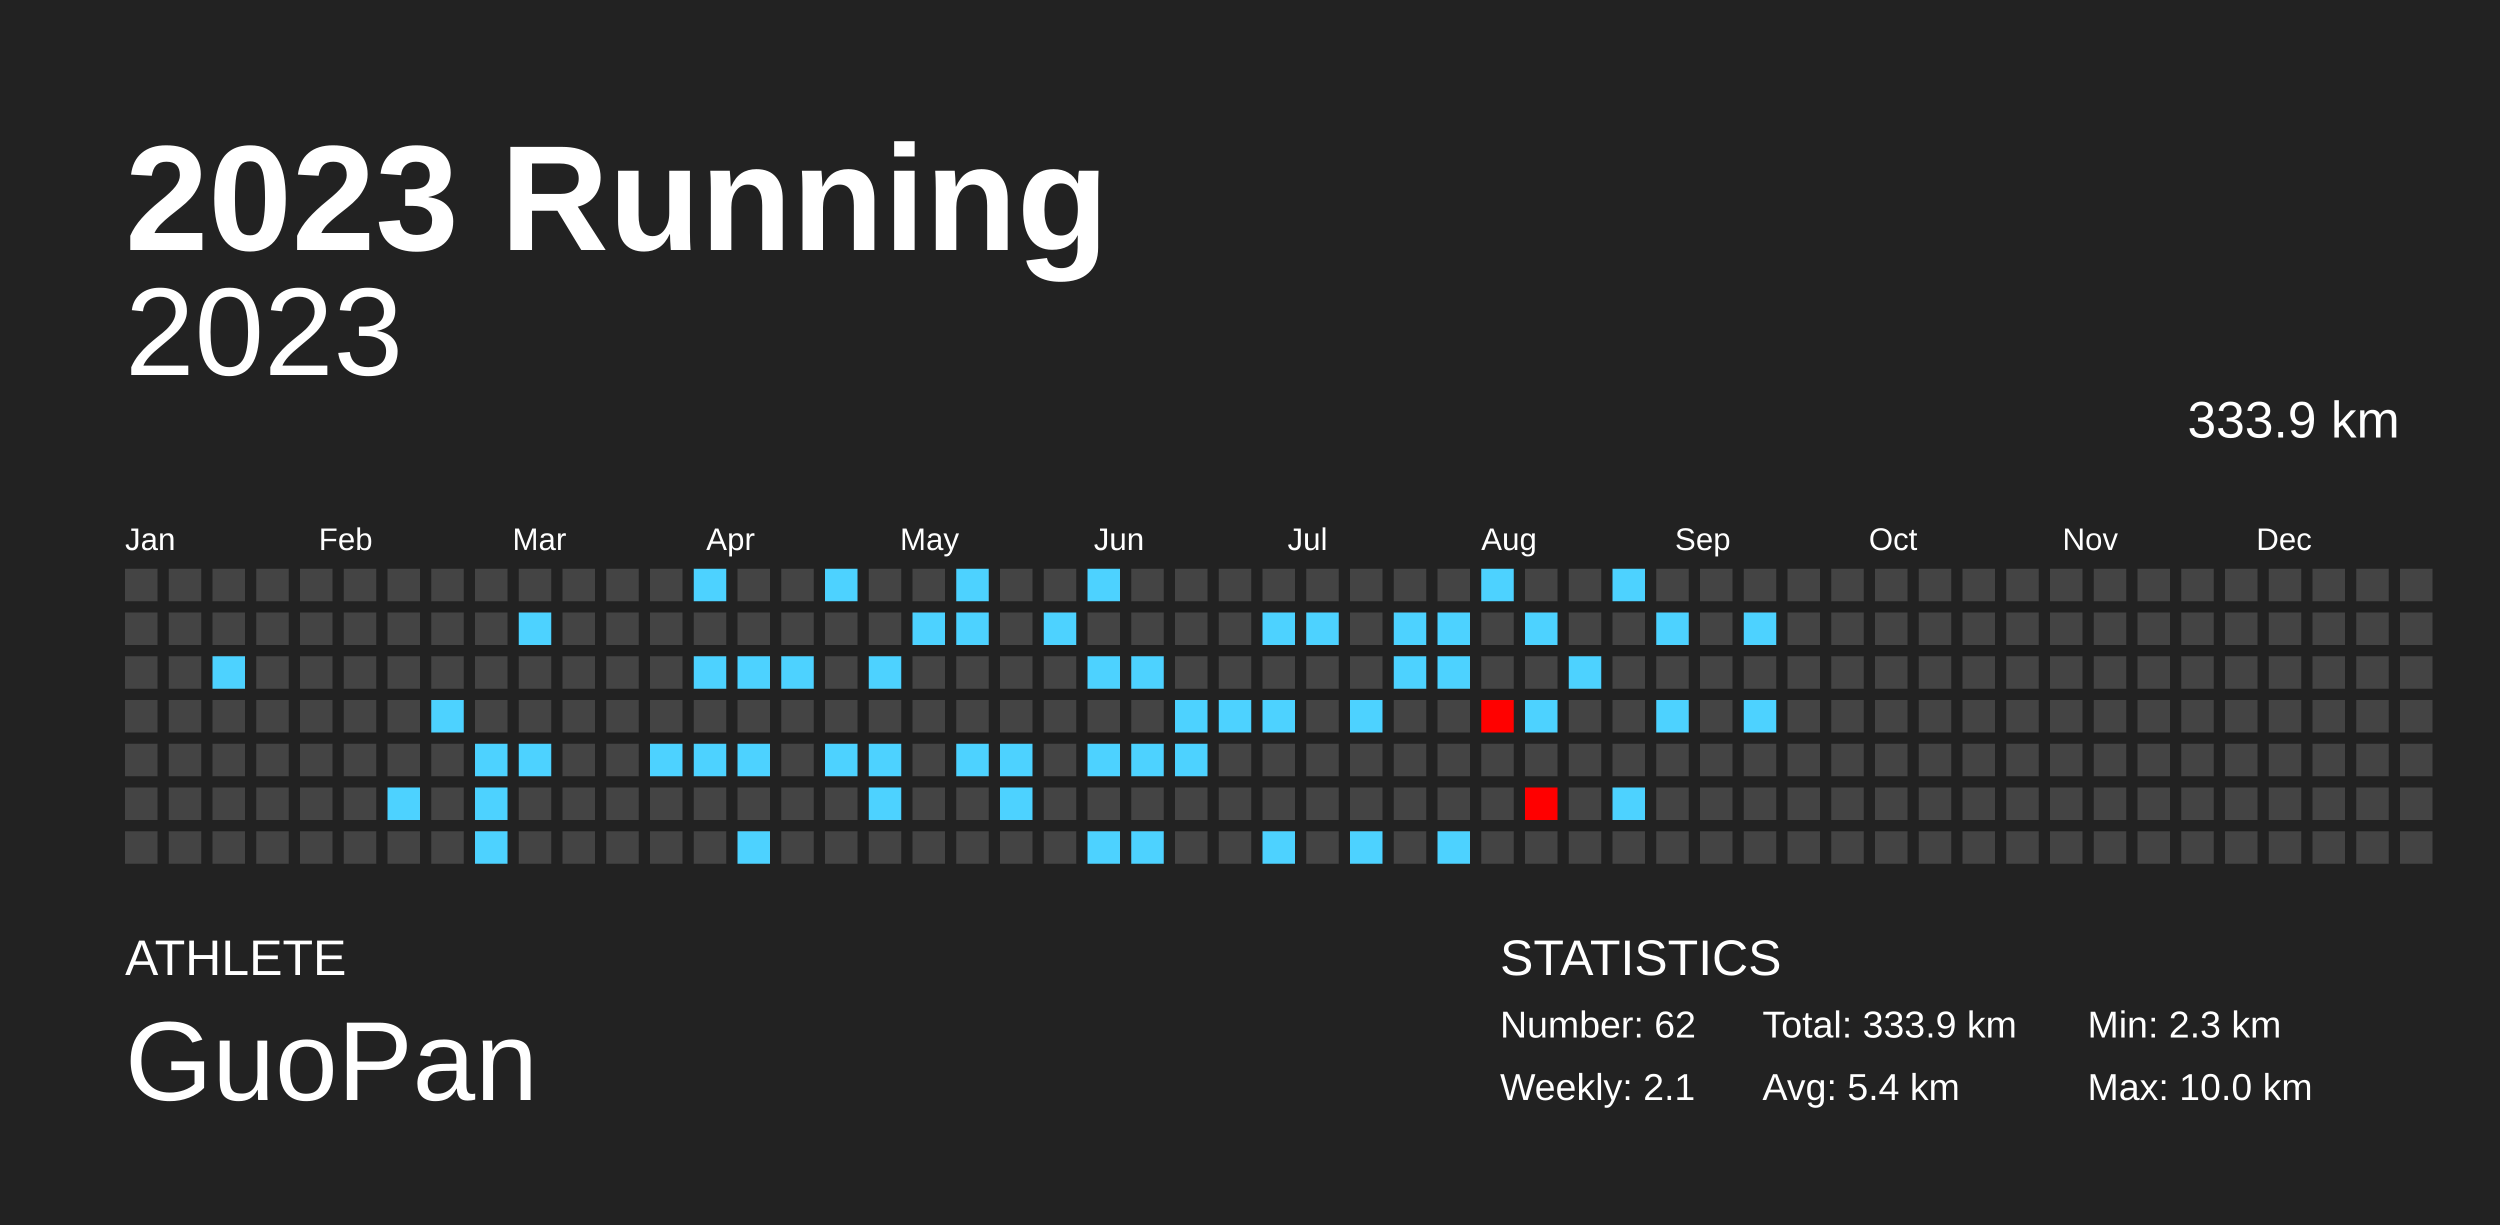
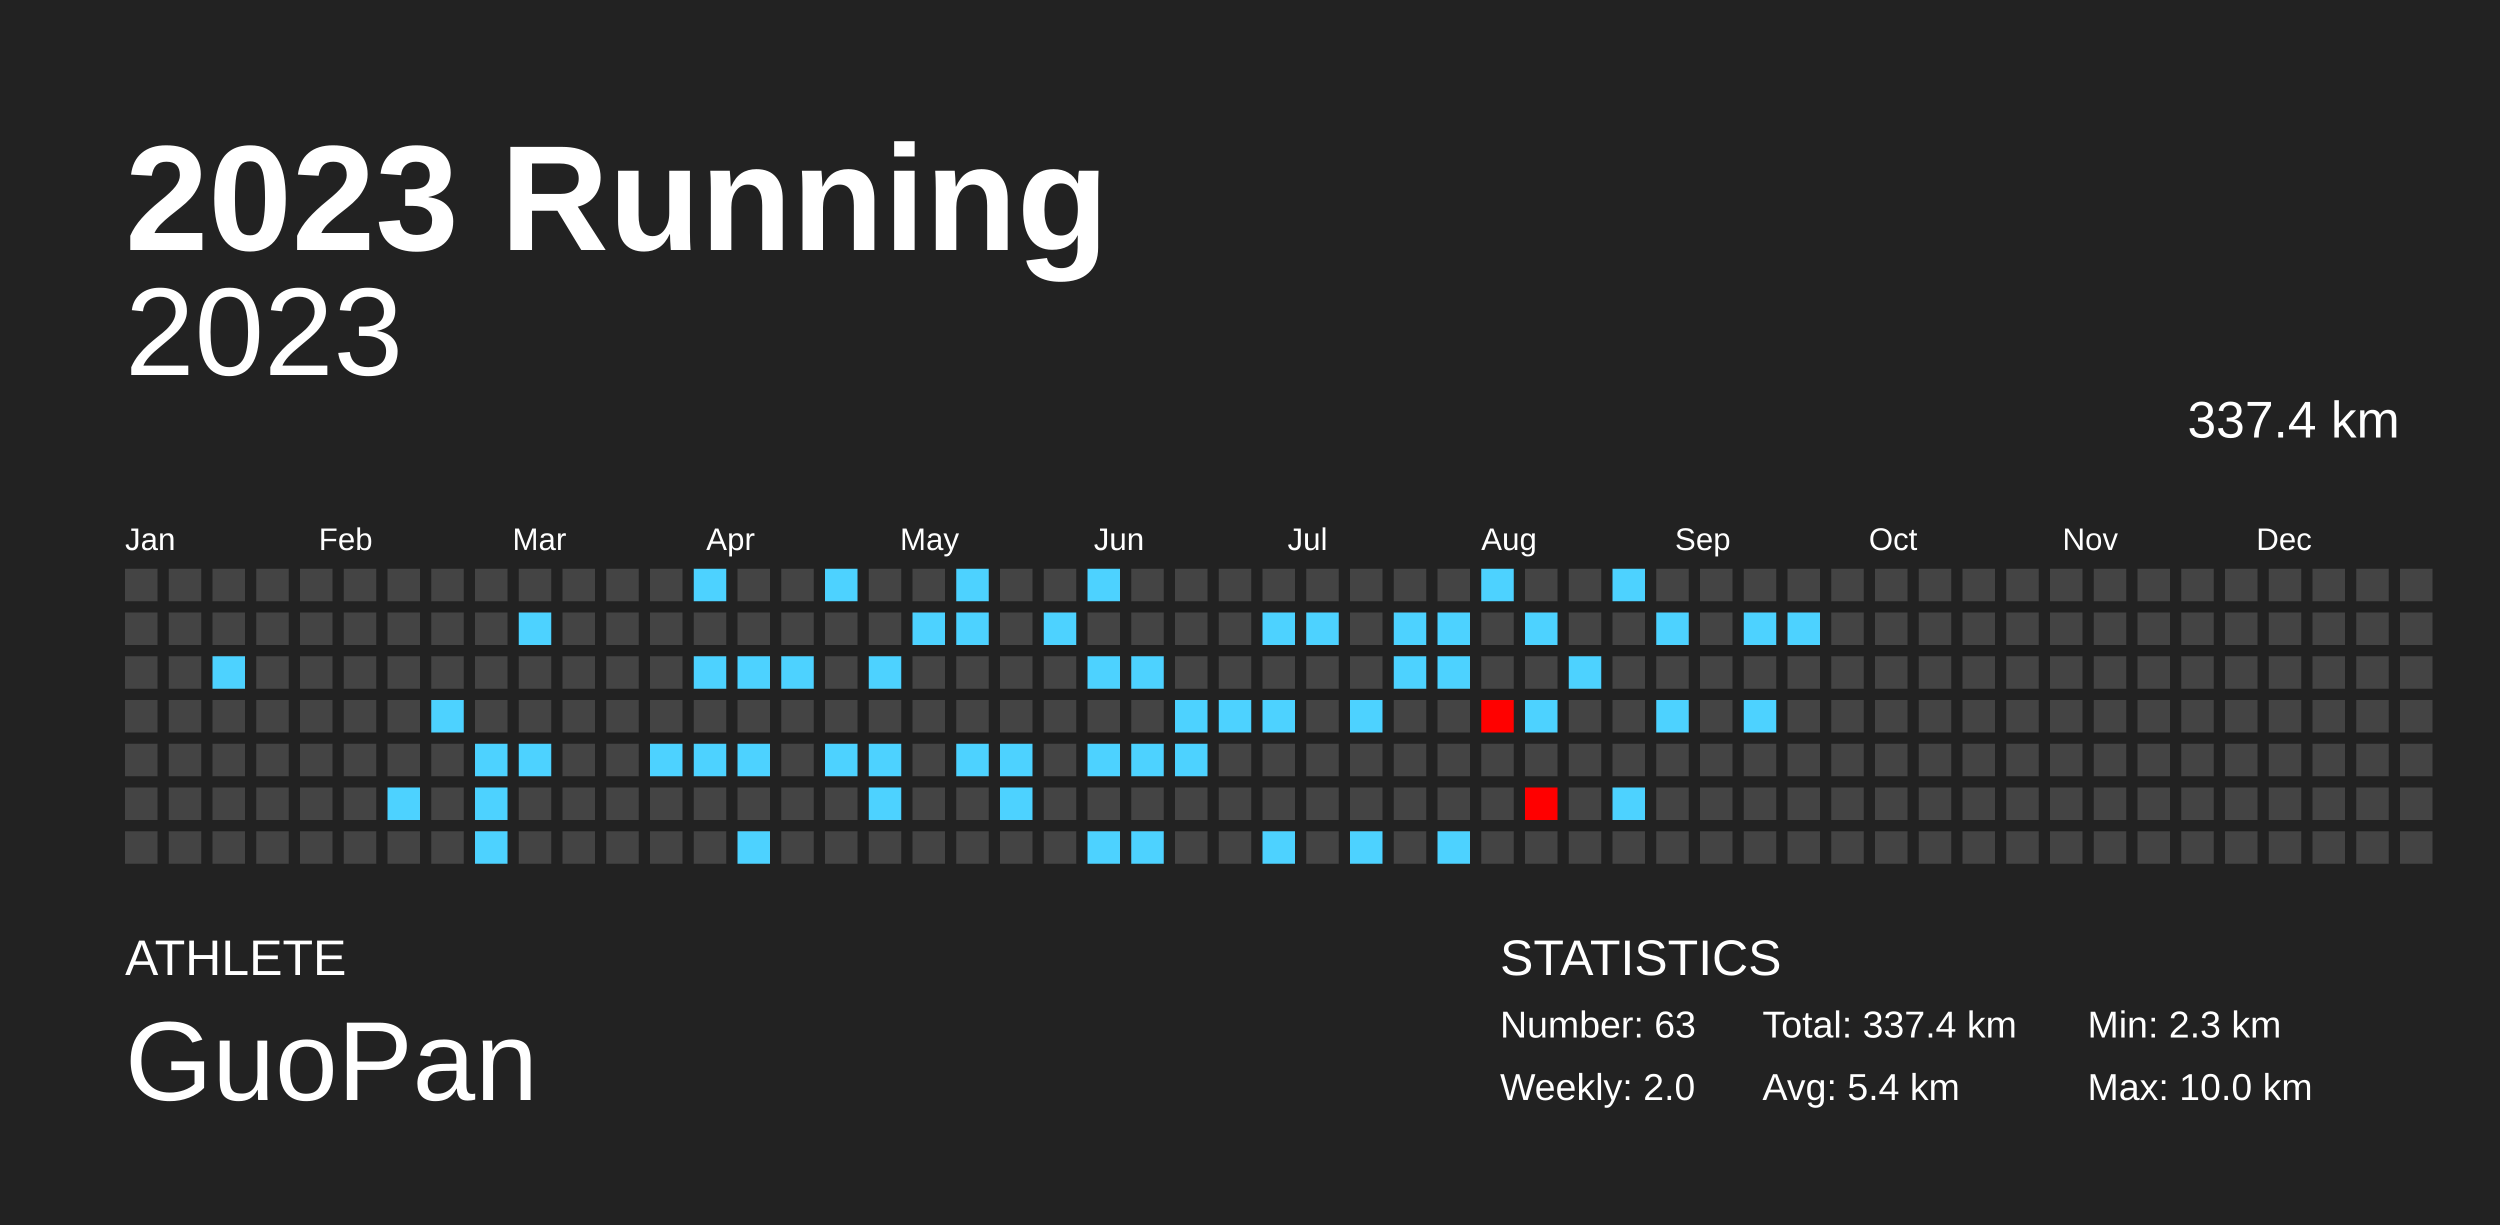
<svg xmlns="http://www.w3.org/2000/svg" baseProfile="full" height="98mm" version="1.1" viewBox="0,0,200,98" width="200mm">
  <defs />
  <rect fill="#222222" height="98" width="200" x="0" y="0" />
  <text fill="#FFFFFF" style="font-size:12px; font-family:Arial; font-weight:bold;" x="10" y="20">2023 Running</text>
  <text fill="#FFFFFF" style="font-size:4px; font-family:Arial" x="10" y="78">ATHLETE</text>
  <text fill="#FFFFFF" style="font-size:9px; font-family:Arial" x="10" y="88">GuoPan</text>
  <text fill="#FFFFFF" style="font-size:4px; font-family:Arial" x="120" y="78">STATISTICS</text>
-   <text fill="#FFFFFF" style="font-size:3px; font-family:Arial" x="120" y="83">Number: 62</text>
-   <text fill="#FFFFFF" style="font-size:3px; font-family:Arial" x="120" y="88">Weekly: 2.1</text>
-   <text fill="#FFFFFF" style="font-size:3px; font-family:Arial" x="141" y="83">Total: 333.9 km</text>
+   <text fill="#FFFFFF" style="font-size:3px; font-family:Arial" x="120" y="83">Number: 63</text>
+   <text fill="#FFFFFF" style="font-size:3px; font-family:Arial" x="120" y="88">Weekly: 2.0</text>
+   <text fill="#FFFFFF" style="font-size:3px; font-family:Arial" x="141" y="83">Total: 337.4 km</text>
  <text fill="#FFFFFF" style="font-size:3px; font-family:Arial" x="141" y="88">Avg: 5.4 km</text>
  <text fill="#FFFFFF" style="font-size:3px; font-family:Arial" x="167" y="83">Min: 2.3 km</text>
  <text fill="#FFFFFF" style="font-size:3px; font-family:Arial" x="167" y="88">Max: 10.0 km</text>
  <text alignment-baseline="hanging" fill="#FFFFFF" style="font-size:10.0px; font-family:Arial;" x="10" y="30">2023</text>
-   <text alignment-baseline="hanging" fill="#FFFFFF" style="font-size:4.125px; font-family:Arial;" x="175" y="35">333.9 km</text>
+   <text alignment-baseline="hanging" fill="#FFFFFF" style="font-size:4.125px; font-family:Arial;" x="175" y="35">337.4 km</text>
  <text fill="#FFFFFF" style="font-size:2.5px; font-family:Arial" x="10.0" y="44">Jan</text>
  <text fill="#FFFFFF" style="font-size:2.5px; font-family:Arial" x="25.5" y="44">Feb</text>
  <text fill="#FFFFFF" style="font-size:2.5px; font-family:Arial" x="41.0" y="44">Mar</text>
  <text fill="#FFFFFF" style="font-size:2.5px; font-family:Arial" x="56.5" y="44">Apr</text>
  <text fill="#FFFFFF" style="font-size:2.5px; font-family:Arial" x="72.0" y="44">May</text>
  <text fill="#FFFFFF" style="font-size:2.5px; font-family:Arial" x="87.5" y="44">Jun</text>
  <text fill="#FFFFFF" style="font-size:2.5px; font-family:Arial" x="103.0" y="44">Jul</text>
  <text fill="#FFFFFF" style="font-size:2.5px; font-family:Arial" x="118.5" y="44">Aug</text>
  <text fill="#FFFFFF" style="font-size:2.5px; font-family:Arial" x="134.0" y="44">Sep</text>
  <text fill="#FFFFFF" style="font-size:2.5px; font-family:Arial" x="149.5" y="44">Oct</text>
  <text fill="#FFFFFF" style="font-size:2.5px; font-family:Arial" x="165.0" y="44">Nov</text>
  <text fill="#FFFFFF" style="font-size:2.5px; font-family:Arial" x="180.5" y="44">Dec</text>
  <rect fill="#444444" height="2.6" width="2.6" x="10.0" y="45.5" />
  <rect fill="#444444" height="2.6" width="2.6" x="10.0" y="49.0" />
  <rect fill="#444444" height="2.6" width="2.6" x="10.0" y="52.5" />
  <rect fill="#444444" height="2.6" width="2.6" x="10.0" y="56.0" />
  <rect fill="#444444" height="2.6" width="2.6" x="10.0" y="59.5" />
  <rect fill="#444444" height="2.6" width="2.6" x="10.0" y="63.0" />
  <rect fill="#444444" height="2.6" width="2.6" x="10.0" y="66.5" />
  <rect fill="#444444" height="2.6" width="2.6" x="13.5" y="45.5" />
  <rect fill="#444444" height="2.6" width="2.6" x="13.5" y="49.0" />
  <rect fill="#444444" height="2.6" width="2.6" x="13.5" y="52.5" />
  <rect fill="#444444" height="2.6" width="2.6" x="13.5" y="56.0" />
  <rect fill="#444444" height="2.6" width="2.6" x="13.5" y="59.5" />
  <rect fill="#444444" height="2.6" width="2.6" x="13.5" y="63.0" />
  <rect fill="#444444" height="2.6" width="2.6" x="13.5" y="66.5" />
  <rect fill="#444444" height="2.6" width="2.6" x="17.0" y="45.5" />
  <rect fill="#444444" height="2.6" width="2.6" x="17.0" y="49.0" />
  <rect fill="#4dd2ff" height="2.6" width="2.6" x="17.0" y="52.5" />
  <rect fill="#444444" height="2.6" width="2.6" x="17.0" y="56.0" />
  <rect fill="#444444" height="2.6" width="2.6" x="17.0" y="59.5" />
  <rect fill="#444444" height="2.6" width="2.6" x="17.0" y="63.0" />
  <rect fill="#444444" height="2.6" width="2.6" x="17.0" y="66.5" />
  <rect fill="#444444" height="2.6" width="2.6" x="20.5" y="45.5" />
  <rect fill="#444444" height="2.6" width="2.6" x="20.5" y="49.0" />
  <rect fill="#444444" height="2.6" width="2.6" x="20.5" y="52.5" />
  <rect fill="#444444" height="2.6" width="2.6" x="20.5" y="56.0" />
  <rect fill="#444444" height="2.6" width="2.6" x="20.5" y="59.5" />
  <rect fill="#444444" height="2.6" width="2.6" x="20.5" y="63.0" />
  <rect fill="#444444" height="2.6" width="2.6" x="20.5" y="66.5" />
  <rect fill="#444444" height="2.6" width="2.6" x="24.0" y="45.5" />
  <rect fill="#444444" height="2.6" width="2.6" x="24.0" y="49.0" />
  <rect fill="#444444" height="2.6" width="2.6" x="24.0" y="52.5" />
  <rect fill="#444444" height="2.6" width="2.6" x="24.0" y="56.0" />
  <rect fill="#444444" height="2.6" width="2.6" x="24.0" y="59.5" />
  <rect fill="#444444" height="2.6" width="2.6" x="24.0" y="63.0" />
  <rect fill="#444444" height="2.6" width="2.6" x="24.0" y="66.5" />
  <rect fill="#444444" height="2.6" width="2.6" x="27.5" y="45.5" />
  <rect fill="#444444" height="2.6" width="2.6" x="27.5" y="49.0" />
  <rect fill="#444444" height="2.6" width="2.6" x="27.5" y="52.5" />
  <rect fill="#444444" height="2.6" width="2.6" x="27.5" y="56.0" />
  <rect fill="#444444" height="2.6" width="2.6" x="27.5" y="59.5" />
  <rect fill="#444444" height="2.6" width="2.6" x="27.5" y="63.0" />
  <rect fill="#444444" height="2.6" width="2.6" x="27.5" y="66.5" />
  <rect fill="#444444" height="2.6" width="2.6" x="31.0" y="45.5" />
  <rect fill="#444444" height="2.6" width="2.6" x="31.0" y="49.0" />
  <rect fill="#444444" height="2.6" width="2.6" x="31.0" y="52.5" />
  <rect fill="#444444" height="2.6" width="2.6" x="31.0" y="56.0" />
  <rect fill="#444444" height="2.6" width="2.6" x="31.0" y="59.5" />
  <rect fill="#4dd2ff" height="2.6" width="2.6" x="31.0" y="63.0" />
  <rect fill="#444444" height="2.6" width="2.6" x="31.0" y="66.5" />
  <rect fill="#444444" height="2.6" width="2.6" x="34.5" y="45.5" />
  <rect fill="#444444" height="2.6" width="2.6" x="34.5" y="49.0" />
  <rect fill="#444444" height="2.6" width="2.6" x="34.5" y="52.5" />
  <rect fill="#4dd2ff" height="2.6" width="2.6" x="34.5" y="56.0" />
  <rect fill="#444444" height="2.6" width="2.6" x="34.5" y="59.5" />
  <rect fill="#444444" height="2.6" width="2.6" x="34.5" y="63.0" />
  <rect fill="#444444" height="2.6" width="2.6" x="34.5" y="66.5" />
  <rect fill="#444444" height="2.6" width="2.6" x="38.0" y="45.5" />
  <rect fill="#444444" height="2.6" width="2.6" x="38.0" y="49.0" />
  <rect fill="#444444" height="2.6" width="2.6" x="38.0" y="52.5" />
  <rect fill="#444444" height="2.6" width="2.6" x="38.0" y="56.0" />
  <rect fill="#4dd2ff" height="2.6" width="2.6" x="38.0" y="59.5" />
  <rect fill="#4dd2ff" height="2.6" width="2.6" x="38.0" y="63.0" />
  <rect fill="#4dd2ff" height="2.6" width="2.6" x="38.0" y="66.5" />
  <rect fill="#444444" height="2.6" width="2.6" x="41.5" y="45.5" />
  <rect fill="#4dd2ff" height="2.6" width="2.6" x="41.5" y="49.0" />
  <rect fill="#444444" height="2.6" width="2.6" x="41.5" y="52.5" />
  <rect fill="#444444" height="2.6" width="2.6" x="41.5" y="56.0" />
  <rect fill="#4dd2ff" height="2.6" width="2.6" x="41.5" y="59.5" />
  <rect fill="#444444" height="2.6" width="2.6" x="41.5" y="63.0" />
  <rect fill="#444444" height="2.6" width="2.6" x="41.5" y="66.5" />
  <rect fill="#444444" height="2.6" width="2.6" x="45.0" y="45.5" />
  <rect fill="#444444" height="2.6" width="2.6" x="45.0" y="49.0" />
  <rect fill="#444444" height="2.6" width="2.6" x="45.0" y="52.5" />
  <rect fill="#444444" height="2.6" width="2.6" x="45.0" y="56.0" />
  <rect fill="#444444" height="2.6" width="2.6" x="45.0" y="59.5" />
  <rect fill="#444444" height="2.6" width="2.6" x="45.0" y="63.0" />
  <rect fill="#444444" height="2.6" width="2.6" x="45.0" y="66.5" />
  <rect fill="#444444" height="2.6" width="2.6" x="48.5" y="45.5" />
  <rect fill="#444444" height="2.6" width="2.6" x="48.5" y="49.0" />
  <rect fill="#444444" height="2.6" width="2.6" x="48.5" y="52.5" />
  <rect fill="#444444" height="2.6" width="2.6" x="48.5" y="56.0" />
  <rect fill="#444444" height="2.6" width="2.6" x="48.5" y="59.5" />
  <rect fill="#444444" height="2.6" width="2.6" x="48.5" y="63.0" />
  <rect fill="#444444" height="2.6" width="2.6" x="48.5" y="66.5" />
  <rect fill="#444444" height="2.6" width="2.6" x="52.0" y="45.5" />
  <rect fill="#444444" height="2.6" width="2.6" x="52.0" y="49.0" />
  <rect fill="#444444" height="2.6" width="2.6" x="52.0" y="52.5" />
  <rect fill="#444444" height="2.6" width="2.6" x="52.0" y="56.0" />
  <rect fill="#4dd2ff" height="2.6" width="2.6" x="52.0" y="59.5" />
  <rect fill="#444444" height="2.6" width="2.6" x="52.0" y="63.0" />
  <rect fill="#444444" height="2.6" width="2.6" x="52.0" y="66.5" />
  <rect fill="#4dd2ff" height="2.6" width="2.6" x="55.5" y="45.5" />
  <rect fill="#444444" height="2.6" width="2.6" x="55.5" y="49.0" />
  <rect fill="#4dd2ff" height="2.6" width="2.6" x="55.5" y="52.5" />
  <rect fill="#444444" height="2.6" width="2.6" x="55.5" y="56.0" />
  <rect fill="#4dd2ff" height="2.6" width="2.6" x="55.5" y="59.5" />
  <rect fill="#444444" height="2.6" width="2.6" x="55.5" y="63.0" />
  <rect fill="#444444" height="2.6" width="2.6" x="55.5" y="66.5" />
  <rect fill="#444444" height="2.6" width="2.6" x="59.0" y="45.5" />
  <rect fill="#444444" height="2.6" width="2.6" x="59.0" y="49.0" />
  <rect fill="#4dd2ff" height="2.6" width="2.6" x="59.0" y="52.5" />
  <rect fill="#444444" height="2.6" width="2.6" x="59.0" y="56.0" />
  <rect fill="#4dd2ff" height="2.6" width="2.6" x="59.0" y="59.5" />
  <rect fill="#444444" height="2.6" width="2.6" x="59.0" y="63.0" />
  <rect fill="#4dd2ff" height="2.6" width="2.6" x="59.0" y="66.5" />
  <rect fill="#444444" height="2.6" width="2.6" x="62.5" y="45.5" />
  <rect fill="#444444" height="2.6" width="2.6" x="62.5" y="49.0" />
  <rect fill="#4dd2ff" height="2.6" width="2.6" x="62.5" y="52.5" />
  <rect fill="#444444" height="2.6" width="2.6" x="62.5" y="56.0" />
  <rect fill="#444444" height="2.6" width="2.6" x="62.5" y="59.5" />
  <rect fill="#444444" height="2.6" width="2.6" x="62.5" y="63.0" />
  <rect fill="#444444" height="2.6" width="2.6" x="62.5" y="66.5" />
  <rect fill="#4dd2ff" height="2.6" width="2.6" x="66.0" y="45.5" />
  <rect fill="#444444" height="2.6" width="2.6" x="66.0" y="49.0" />
  <rect fill="#444444" height="2.6" width="2.6" x="66.0" y="52.5" />
  <rect fill="#444444" height="2.6" width="2.6" x="66.0" y="56.0" />
  <rect fill="#4dd2ff" height="2.6" width="2.6" x="66.0" y="59.5" />
  <rect fill="#444444" height="2.6" width="2.6" x="66.0" y="63.0" />
  <rect fill="#444444" height="2.6" width="2.6" x="66.0" y="66.5" />
  <rect fill="#444444" height="2.6" width="2.6" x="69.5" y="45.5" />
  <rect fill="#444444" height="2.6" width="2.6" x="69.5" y="49.0" />
  <rect fill="#4dd2ff" height="2.6" width="2.6" x="69.5" y="52.5" />
  <rect fill="#444444" height="2.6" width="2.6" x="69.5" y="56.0" />
  <rect fill="#4dd2ff" height="2.6" width="2.6" x="69.5" y="59.5" />
  <rect fill="#4dd2ff" height="2.6" width="2.6" x="69.5" y="63.0" />
  <rect fill="#444444" height="2.6" width="2.6" x="69.5" y="66.5" />
  <rect fill="#444444" height="2.6" width="2.6" x="73.0" y="45.5" />
  <rect fill="#4dd2ff" height="2.6" width="2.6" x="73.0" y="49.0" />
  <rect fill="#444444" height="2.6" width="2.6" x="73.0" y="52.5" />
  <rect fill="#444444" height="2.6" width="2.6" x="73.0" y="56.0" />
  <rect fill="#444444" height="2.6" width="2.6" x="73.0" y="59.5" />
  <rect fill="#444444" height="2.6" width="2.6" x="73.0" y="63.0" />
  <rect fill="#444444" height="2.6" width="2.6" x="73.0" y="66.5" />
  <rect fill="#4dd2ff" height="2.6" width="2.6" x="76.5" y="45.5" />
  <rect fill="#4dd2ff" height="2.6" width="2.6" x="76.5" y="49.0" />
  <rect fill="#444444" height="2.6" width="2.6" x="76.5" y="52.5" />
  <rect fill="#444444" height="2.6" width="2.6" x="76.5" y="56.0" />
  <rect fill="#4dd2ff" height="2.6" width="2.6" x="76.5" y="59.5" />
  <rect fill="#444444" height="2.6" width="2.6" x="76.5" y="63.0" />
  <rect fill="#444444" height="2.6" width="2.6" x="76.5" y="66.5" />
  <rect fill="#444444" height="2.6" width="2.6" x="80.0" y="45.5" />
  <rect fill="#444444" height="2.6" width="2.6" x="80.0" y="49.0" />
  <rect fill="#444444" height="2.6" width="2.6" x="80.0" y="52.5" />
  <rect fill="#444444" height="2.6" width="2.6" x="80.0" y="56.0" />
  <rect fill="#4dd2ff" height="2.6" width="2.6" x="80.0" y="59.5" />
  <rect fill="#4dd2ff" height="2.6" width="2.6" x="80.0" y="63.0" />
  <rect fill="#444444" height="2.6" width="2.6" x="80.0" y="66.5" />
  <rect fill="#444444" height="2.6" width="2.6" x="83.5" y="45.5" />
  <rect fill="#4dd2ff" height="2.6" width="2.6" x="83.5" y="49.0" />
  <rect fill="#444444" height="2.6" width="2.6" x="83.5" y="52.5" />
  <rect fill="#444444" height="2.6" width="2.6" x="83.5" y="56.0" />
  <rect fill="#444444" height="2.6" width="2.6" x="83.5" y="59.5" />
  <rect fill="#444444" height="2.6" width="2.6" x="83.5" y="63.0" />
  <rect fill="#444444" height="2.6" width="2.6" x="83.5" y="66.5" />
  <rect fill="#4dd2ff" height="2.6" width="2.6" x="87.0" y="45.5" />
  <rect fill="#444444" height="2.6" width="2.6" x="87.0" y="49.0" />
  <rect fill="#4dd2ff" height="2.6" width="2.6" x="87.0" y="52.5" />
  <rect fill="#444444" height="2.6" width="2.6" x="87.0" y="56.0" />
  <rect fill="#4dd2ff" height="2.6" width="2.6" x="87.0" y="59.5" />
  <rect fill="#444444" height="2.6" width="2.6" x="87.0" y="63.0" />
  <rect fill="#4dd2ff" height="2.6" width="2.6" x="87.0" y="66.5" />
  <rect fill="#444444" height="2.6" width="2.6" x="90.5" y="45.5" />
  <rect fill="#444444" height="2.6" width="2.6" x="90.5" y="49.0" />
  <rect fill="#4dd2ff" height="2.6" width="2.6" x="90.5" y="52.5" />
  <rect fill="#444444" height="2.6" width="2.6" x="90.5" y="56.0" />
  <rect fill="#4dd2ff" height="2.6" width="2.6" x="90.5" y="59.5" />
  <rect fill="#444444" height="2.6" width="2.6" x="90.5" y="63.0" />
  <rect fill="#4dd2ff" height="2.6" width="2.6" x="90.5" y="66.5" />
  <rect fill="#444444" height="2.6" width="2.6" x="94.0" y="45.5" />
  <rect fill="#444444" height="2.6" width="2.6" x="94.0" y="49.0" />
  <rect fill="#444444" height="2.6" width="2.6" x="94.0" y="52.5" />
  <rect fill="#4dd2ff" height="2.6" width="2.6" x="94.0" y="56.0" />
  <rect fill="#4dd2ff" height="2.6" width="2.6" x="94.0" y="59.5" />
  <rect fill="#444444" height="2.6" width="2.6" x="94.0" y="63.0" />
  <rect fill="#444444" height="2.6" width="2.6" x="94.0" y="66.5" />
  <rect fill="#444444" height="2.6" width="2.6" x="97.5" y="45.5" />
  <rect fill="#444444" height="2.6" width="2.6" x="97.5" y="49.0" />
  <rect fill="#444444" height="2.6" width="2.6" x="97.5" y="52.5" />
  <rect fill="#4dd2ff" height="2.6" width="2.6" x="97.5" y="56.0" />
  <rect fill="#444444" height="2.6" width="2.6" x="97.5" y="59.5" />
  <rect fill="#444444" height="2.6" width="2.6" x="97.5" y="63.0" />
  <rect fill="#444444" height="2.6" width="2.6" x="97.5" y="66.5" />
  <rect fill="#444444" height="2.6" width="2.6" x="101.0" y="45.5" />
  <rect fill="#4dd2ff" height="2.6" width="2.6" x="101.0" y="49.0" />
  <rect fill="#444444" height="2.6" width="2.6" x="101.0" y="52.5" />
  <rect fill="#4dd2ff" height="2.6" width="2.6" x="101.0" y="56.0" />
  <rect fill="#444444" height="2.6" width="2.6" x="101.0" y="59.5" />
  <rect fill="#444444" height="2.6" width="2.6" x="101.0" y="63.0" />
  <rect fill="#4dd2ff" height="2.6" width="2.6" x="101.0" y="66.5" />
  <rect fill="#444444" height="2.6" width="2.6" x="104.5" y="45.5" />
  <rect fill="#4dd2ff" height="2.6" width="2.6" x="104.5" y="49.0" />
  <rect fill="#444444" height="2.6" width="2.6" x="104.5" y="52.5" />
  <rect fill="#444444" height="2.6" width="2.6" x="104.5" y="56.0" />
  <rect fill="#444444" height="2.6" width="2.6" x="104.5" y="59.5" />
  <rect fill="#444444" height="2.6" width="2.6" x="104.5" y="63.0" />
  <rect fill="#444444" height="2.6" width="2.6" x="104.5" y="66.5" />
  <rect fill="#444444" height="2.6" width="2.6" x="108.0" y="45.5" />
  <rect fill="#444444" height="2.6" width="2.6" x="108.0" y="49.0" />
  <rect fill="#444444" height="2.6" width="2.6" x="108.0" y="52.5" />
  <rect fill="#4dd2ff" height="2.6" width="2.6" x="108.0" y="56.0" />
  <rect fill="#444444" height="2.6" width="2.6" x="108.0" y="59.5" />
  <rect fill="#444444" height="2.6" width="2.6" x="108.0" y="63.0" />
  <rect fill="#4dd2ff" height="2.6" width="2.6" x="108.0" y="66.5" />
  <rect fill="#444444" height="2.6" width="2.6" x="111.5" y="45.5" />
  <rect fill="#4dd2ff" height="2.6" width="2.6" x="111.5" y="49.0" />
  <rect fill="#4dd2ff" height="2.6" width="2.6" x="111.5" y="52.5" />
  <rect fill="#444444" height="2.6" width="2.6" x="111.5" y="56.0" />
  <rect fill="#444444" height="2.6" width="2.6" x="111.5" y="59.5" />
  <rect fill="#444444" height="2.6" width="2.6" x="111.5" y="63.0" />
  <rect fill="#444444" height="2.6" width="2.6" x="111.5" y="66.5" />
  <rect fill="#444444" height="2.6" width="2.6" x="115.0" y="45.5" />
  <rect fill="#4dd2ff" height="2.6" width="2.6" x="115.0" y="49.0" />
  <rect fill="#4dd2ff" height="2.6" width="2.6" x="115.0" y="52.5" />
  <rect fill="#444444" height="2.6" width="2.6" x="115.0" y="56.0" />
  <rect fill="#444444" height="2.6" width="2.6" x="115.0" y="59.5" />
  <rect fill="#444444" height="2.6" width="2.6" x="115.0" y="63.0" />
  <rect fill="#4dd2ff" height="2.6" width="2.6" x="115.0" y="66.5" />
  <rect fill="#4dd2ff" height="2.6" width="2.6" x="118.5" y="45.5" />
  <rect fill="#444444" height="2.6" width="2.6" x="118.5" y="49.0" />
  <rect fill="#444444" height="2.6" width="2.6" x="118.5" y="52.5" />
  <rect fill="#ff0100" height="2.6" width="2.6" x="118.5" y="56.0" />
  <rect fill="#444444" height="2.6" width="2.6" x="118.5" y="59.5" />
  <rect fill="#444444" height="2.6" width="2.6" x="118.5" y="63.0" />
  <rect fill="#444444" height="2.6" width="2.6" x="118.5" y="66.5" />
  <rect fill="#444444" height="2.6" width="2.6" x="122.0" y="45.5" />
  <rect fill="#4dd2ff" height="2.6" width="2.6" x="122.0" y="49.0" />
  <rect fill="#444444" height="2.6" width="2.6" x="122.0" y="52.5" />
  <rect fill="#4dd2ff" height="2.6" width="2.6" x="122.0" y="56.0" />
  <rect fill="#444444" height="2.6" width="2.6" x="122.0" y="59.5" />
  <rect fill="#ff0000" height="2.6" width="2.6" x="122.0" y="63.0" />
  <rect fill="#444444" height="2.6" width="2.6" x="122.0" y="66.5" />
  <rect fill="#444444" height="2.6" width="2.6" x="125.5" y="45.5" />
  <rect fill="#444444" height="2.6" width="2.6" x="125.5" y="49.0" />
  <rect fill="#4dd2ff" height="2.6" width="2.6" x="125.5" y="52.5" />
  <rect fill="#444444" height="2.6" width="2.6" x="125.5" y="56.0" />
  <rect fill="#444444" height="2.6" width="2.6" x="125.5" y="59.5" />
  <rect fill="#444444" height="2.6" width="2.6" x="125.5" y="63.0" />
  <rect fill="#444444" height="2.6" width="2.6" x="125.5" y="66.5" />
  <rect fill="#4dd2ff" height="2.6" width="2.6" x="129.0" y="45.5" />
  <rect fill="#444444" height="2.6" width="2.6" x="129.0" y="49.0" />
  <rect fill="#444444" height="2.6" width="2.6" x="129.0" y="52.5" />
  <rect fill="#444444" height="2.6" width="2.6" x="129.0" y="56.0" />
  <rect fill="#444444" height="2.6" width="2.6" x="129.0" y="59.5" />
  <rect fill="#4dd2ff" height="2.6" width="2.6" x="129.0" y="63.0" />
  <rect fill="#444444" height="2.6" width="2.6" x="129.0" y="66.5" />
  <rect fill="#444444" height="2.6" width="2.6" x="132.5" y="45.5" />
  <rect fill="#4dd2ff" height="2.6" width="2.6" x="132.5" y="49.0" />
  <rect fill="#444444" height="2.6" width="2.6" x="132.5" y="52.5" />
  <rect fill="#4dd2ff" height="2.6" width="2.6" x="132.5" y="56.0" />
  <rect fill="#444444" height="2.6" width="2.6" x="132.5" y="59.5" />
  <rect fill="#444444" height="2.6" width="2.6" x="132.5" y="63.0" />
  <rect fill="#444444" height="2.6" width="2.6" x="132.5" y="66.5" />
  <rect fill="#444444" height="2.6" width="2.6" x="136.0" y="45.5" />
  <rect fill="#444444" height="2.6" width="2.6" x="136.0" y="49.0" />
  <rect fill="#444444" height="2.6" width="2.6" x="136.0" y="52.5" />
  <rect fill="#444444" height="2.6" width="2.6" x="136.0" y="56.0" />
  <rect fill="#444444" height="2.6" width="2.6" x="136.0" y="59.5" />
  <rect fill="#444444" height="2.6" width="2.6" x="136.0" y="63.0" />
  <rect fill="#444444" height="2.6" width="2.6" x="136.0" y="66.5" />
  <rect fill="#444444" height="2.6" width="2.6" x="139.5" y="45.5" />
  <rect fill="#4dd2ff" height="2.6" width="2.6" x="139.5" y="49.0" />
  <rect fill="#444444" height="2.6" width="2.6" x="139.5" y="52.5" />
  <rect fill="#4dd2ff" height="2.6" width="2.6" x="139.5" y="56.0" />
  <rect fill="#444444" height="2.6" width="2.6" x="139.5" y="59.5" />
  <rect fill="#444444" height="2.6" width="2.6" x="139.5" y="63.0" />
  <rect fill="#444444" height="2.6" width="2.6" x="139.5" y="66.5" />
  <rect fill="#444444" height="2.6" width="2.6" x="143.0" y="45.5" />
-   <rect fill="#444444" height="2.6" width="2.6" x="143.0" y="49.0" />
+   <rect fill="#4dd2ff" height="2.6" width="2.6" x="143.0" y="49.0" />
  <rect fill="#444444" height="2.6" width="2.6" x="143.0" y="52.5" />
  <rect fill="#444444" height="2.6" width="2.6" x="143.0" y="56.0" />
  <rect fill="#444444" height="2.6" width="2.6" x="143.0" y="59.5" />
  <rect fill="#444444" height="2.6" width="2.6" x="143.0" y="63.0" />
  <rect fill="#444444" height="2.6" width="2.6" x="143.0" y="66.5" />
  <rect fill="#444444" height="2.6" width="2.6" x="146.5" y="45.5" />
  <rect fill="#444444" height="2.6" width="2.6" x="146.5" y="49.0" />
  <rect fill="#444444" height="2.6" width="2.6" x="146.5" y="52.5" />
  <rect fill="#444444" height="2.6" width="2.6" x="146.5" y="56.0" />
  <rect fill="#444444" height="2.6" width="2.6" x="146.5" y="59.5" />
  <rect fill="#444444" height="2.6" width="2.6" x="146.5" y="63.0" />
  <rect fill="#444444" height="2.6" width="2.6" x="146.5" y="66.5" />
  <rect fill="#444444" height="2.6" width="2.6" x="150.0" y="45.5" />
  <rect fill="#444444" height="2.6" width="2.6" x="150.0" y="49.0" />
  <rect fill="#444444" height="2.6" width="2.6" x="150.0" y="52.5" />
  <rect fill="#444444" height="2.6" width="2.6" x="150.0" y="56.0" />
  <rect fill="#444444" height="2.6" width="2.6" x="150.0" y="59.5" />
  <rect fill="#444444" height="2.6" width="2.6" x="150.0" y="63.0" />
  <rect fill="#444444" height="2.6" width="2.6" x="150.0" y="66.5" />
  <rect fill="#444444" height="2.6" width="2.6" x="153.5" y="45.5" />
  <rect fill="#444444" height="2.6" width="2.6" x="153.5" y="49.0" />
  <rect fill="#444444" height="2.6" width="2.6" x="153.5" y="52.5" />
  <rect fill="#444444" height="2.6" width="2.6" x="153.5" y="56.0" />
  <rect fill="#444444" height="2.6" width="2.6" x="153.5" y="59.5" />
  <rect fill="#444444" height="2.6" width="2.6" x="153.5" y="63.0" />
  <rect fill="#444444" height="2.6" width="2.6" x="153.5" y="66.5" />
  <rect fill="#444444" height="2.6" width="2.6" x="157.0" y="45.5" />
  <rect fill="#444444" height="2.6" width="2.6" x="157.0" y="49.0" />
  <rect fill="#444444" height="2.6" width="2.6" x="157.0" y="52.5" />
  <rect fill="#444444" height="2.6" width="2.6" x="157.0" y="56.0" />
  <rect fill="#444444" height="2.6" width="2.6" x="157.0" y="59.5" />
  <rect fill="#444444" height="2.6" width="2.6" x="157.0" y="63.0" />
  <rect fill="#444444" height="2.6" width="2.6" x="157.0" y="66.5" />
  <rect fill="#444444" height="2.6" width="2.6" x="160.5" y="45.5" />
  <rect fill="#444444" height="2.6" width="2.6" x="160.5" y="49.0" />
  <rect fill="#444444" height="2.6" width="2.6" x="160.5" y="52.5" />
  <rect fill="#444444" height="2.6" width="2.6" x="160.5" y="56.0" />
  <rect fill="#444444" height="2.6" width="2.6" x="160.5" y="59.5" />
  <rect fill="#444444" height="2.6" width="2.6" x="160.5" y="63.0" />
  <rect fill="#444444" height="2.6" width="2.6" x="160.5" y="66.5" />
  <rect fill="#444444" height="2.6" width="2.6" x="164.0" y="45.5" />
  <rect fill="#444444" height="2.6" width="2.6" x="164.0" y="49.0" />
  <rect fill="#444444" height="2.6" width="2.6" x="164.0" y="52.5" />
  <rect fill="#444444" height="2.6" width="2.6" x="164.0" y="56.0" />
  <rect fill="#444444" height="2.6" width="2.6" x="164.0" y="59.5" />
  <rect fill="#444444" height="2.6" width="2.6" x="164.0" y="63.0" />
  <rect fill="#444444" height="2.6" width="2.6" x="164.0" y="66.5" />
  <rect fill="#444444" height="2.6" width="2.6" x="167.5" y="45.5" />
  <rect fill="#444444" height="2.6" width="2.6" x="167.5" y="49.0" />
  <rect fill="#444444" height="2.6" width="2.6" x="167.5" y="52.5" />
  <rect fill="#444444" height="2.6" width="2.6" x="167.5" y="56.0" />
  <rect fill="#444444" height="2.6" width="2.6" x="167.5" y="59.5" />
  <rect fill="#444444" height="2.6" width="2.6" x="167.5" y="63.0" />
  <rect fill="#444444" height="2.6" width="2.6" x="167.5" y="66.5" />
  <rect fill="#444444" height="2.6" width="2.6" x="171.0" y="45.5" />
  <rect fill="#444444" height="2.6" width="2.6" x="171.0" y="49.0" />
  <rect fill="#444444" height="2.6" width="2.6" x="171.0" y="52.5" />
  <rect fill="#444444" height="2.6" width="2.6" x="171.0" y="56.0" />
  <rect fill="#444444" height="2.6" width="2.6" x="171.0" y="59.5" />
  <rect fill="#444444" height="2.6" width="2.6" x="171.0" y="63.0" />
  <rect fill="#444444" height="2.6" width="2.6" x="171.0" y="66.5" />
  <rect fill="#444444" height="2.6" width="2.6" x="174.5" y="45.5" />
  <rect fill="#444444" height="2.6" width="2.6" x="174.5" y="49.0" />
  <rect fill="#444444" height="2.6" width="2.6" x="174.5" y="52.5" />
  <rect fill="#444444" height="2.6" width="2.6" x="174.5" y="56.0" />
  <rect fill="#444444" height="2.6" width="2.6" x="174.5" y="59.5" />
  <rect fill="#444444" height="2.6" width="2.6" x="174.5" y="63.0" />
  <rect fill="#444444" height="2.6" width="2.6" x="174.5" y="66.5" />
  <rect fill="#444444" height="2.6" width="2.6" x="178.0" y="45.5" />
  <rect fill="#444444" height="2.6" width="2.6" x="178.0" y="49.0" />
  <rect fill="#444444" height="2.6" width="2.6" x="178.0" y="52.5" />
  <rect fill="#444444" height="2.6" width="2.6" x="178.0" y="56.0" />
  <rect fill="#444444" height="2.6" width="2.6" x="178.0" y="59.5" />
  <rect fill="#444444" height="2.6" width="2.6" x="178.0" y="63.0" />
  <rect fill="#444444" height="2.6" width="2.6" x="178.0" y="66.5" />
  <rect fill="#444444" height="2.6" width="2.6" x="181.5" y="45.5" />
  <rect fill="#444444" height="2.6" width="2.6" x="181.5" y="49.0" />
  <rect fill="#444444" height="2.6" width="2.6" x="181.5" y="52.5" />
  <rect fill="#444444" height="2.6" width="2.6" x="181.5" y="56.0" />
  <rect fill="#444444" height="2.6" width="2.6" x="181.5" y="59.5" />
  <rect fill="#444444" height="2.6" width="2.6" x="181.5" y="63.0" />
  <rect fill="#444444" height="2.6" width="2.6" x="181.5" y="66.5" />
  <rect fill="#444444" height="2.6" width="2.6" x="185.0" y="45.5" />
  <rect fill="#444444" height="2.6" width="2.6" x="185.0" y="49.0" />
  <rect fill="#444444" height="2.6" width="2.6" x="185.0" y="52.5" />
  <rect fill="#444444" height="2.6" width="2.6" x="185.0" y="56.0" />
  <rect fill="#444444" height="2.6" width="2.6" x="185.0" y="59.5" />
  <rect fill="#444444" height="2.6" width="2.6" x="185.0" y="63.0" />
  <rect fill="#444444" height="2.6" width="2.6" x="185.0" y="66.5" />
  <rect fill="#444444" height="2.6" width="2.6" x="188.5" y="45.5" />
  <rect fill="#444444" height="2.6" width="2.6" x="188.5" y="49.0" />
  <rect fill="#444444" height="2.6" width="2.6" x="188.5" y="52.5" />
  <rect fill="#444444" height="2.6" width="2.6" x="188.5" y="56.0" />
  <rect fill="#444444" height="2.6" width="2.6" x="188.5" y="59.5" />
  <rect fill="#444444" height="2.6" width="2.6" x="188.5" y="63.0" />
  <rect fill="#444444" height="2.6" width="2.6" x="188.5" y="66.5" />
  <rect fill="#444444" height="2.6" width="2.6" x="192.0" y="45.5" />
  <rect fill="#444444" height="2.6" width="2.6" x="192.0" y="49.0" />
  <rect fill="#444444" height="2.6" width="2.6" x="192.0" y="52.5" />
  <rect fill="#444444" height="2.6" width="2.6" x="192.0" y="56.0" />
  <rect fill="#444444" height="2.6" width="2.6" x="192.0" y="59.5" />
  <rect fill="#444444" height="2.6" width="2.6" x="192.0" y="63.0" />
  <rect fill="#444444" height="2.6" width="2.6" x="192.0" y="66.5" />
</svg>
